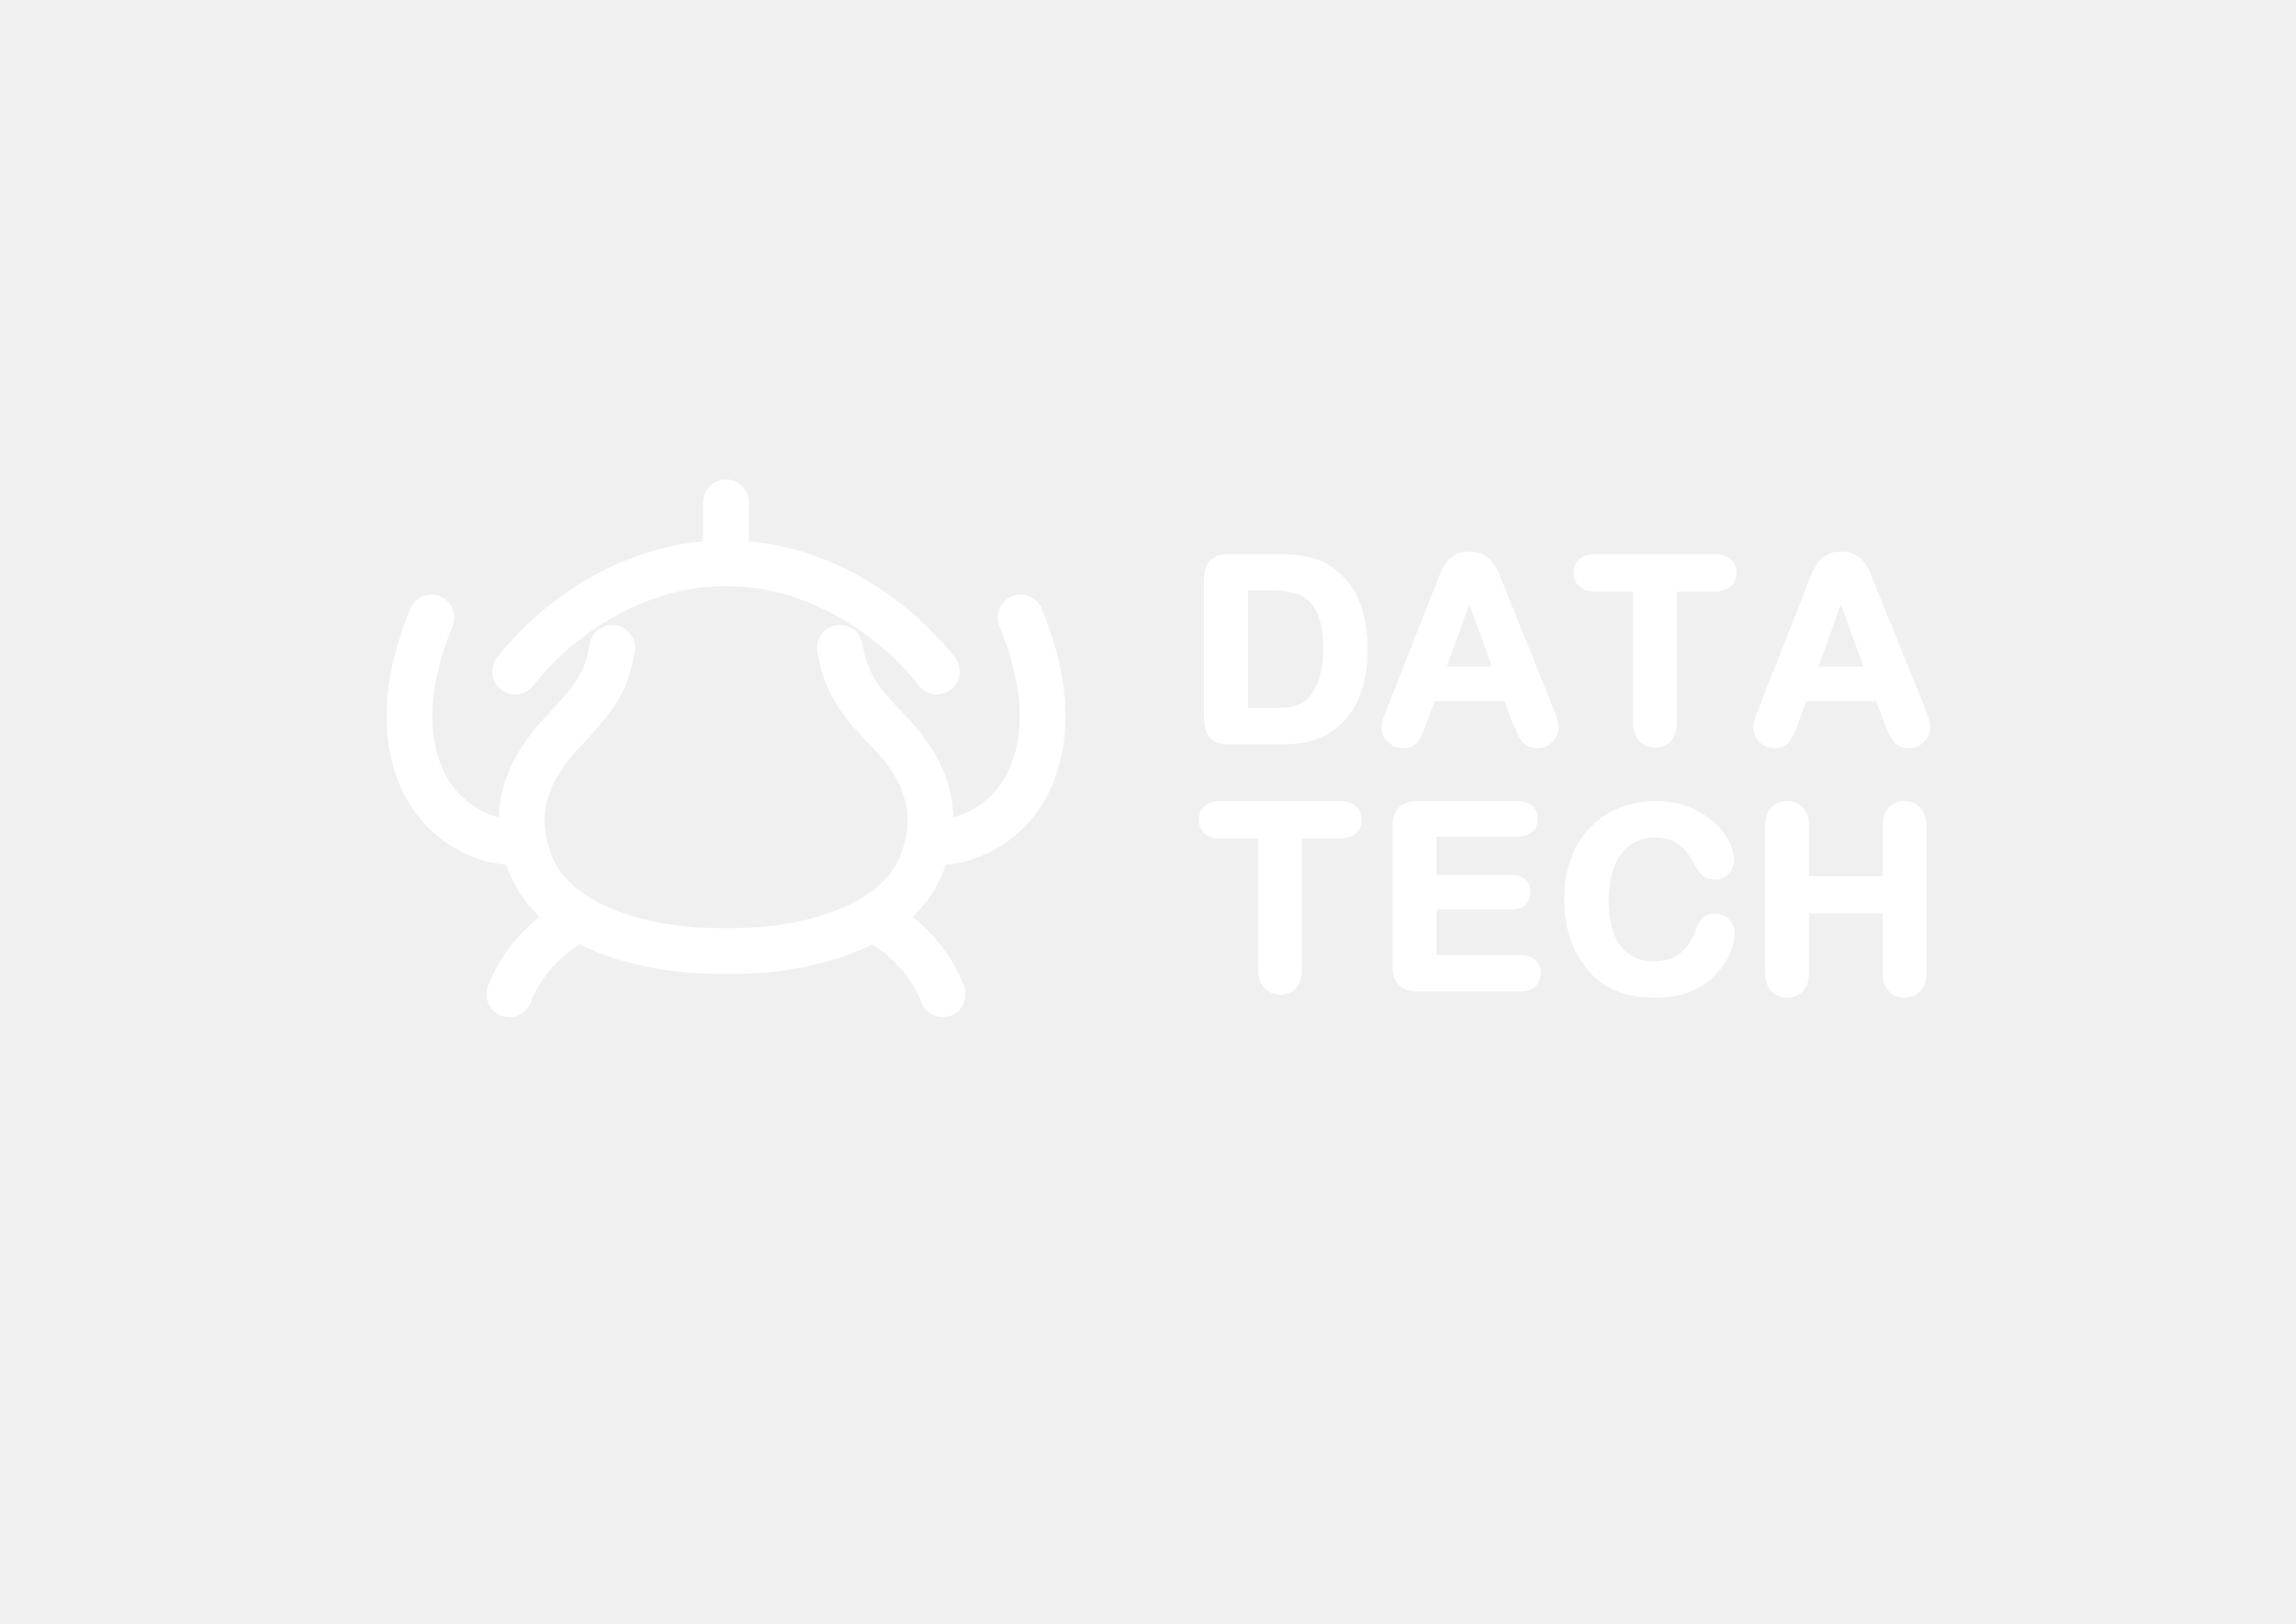
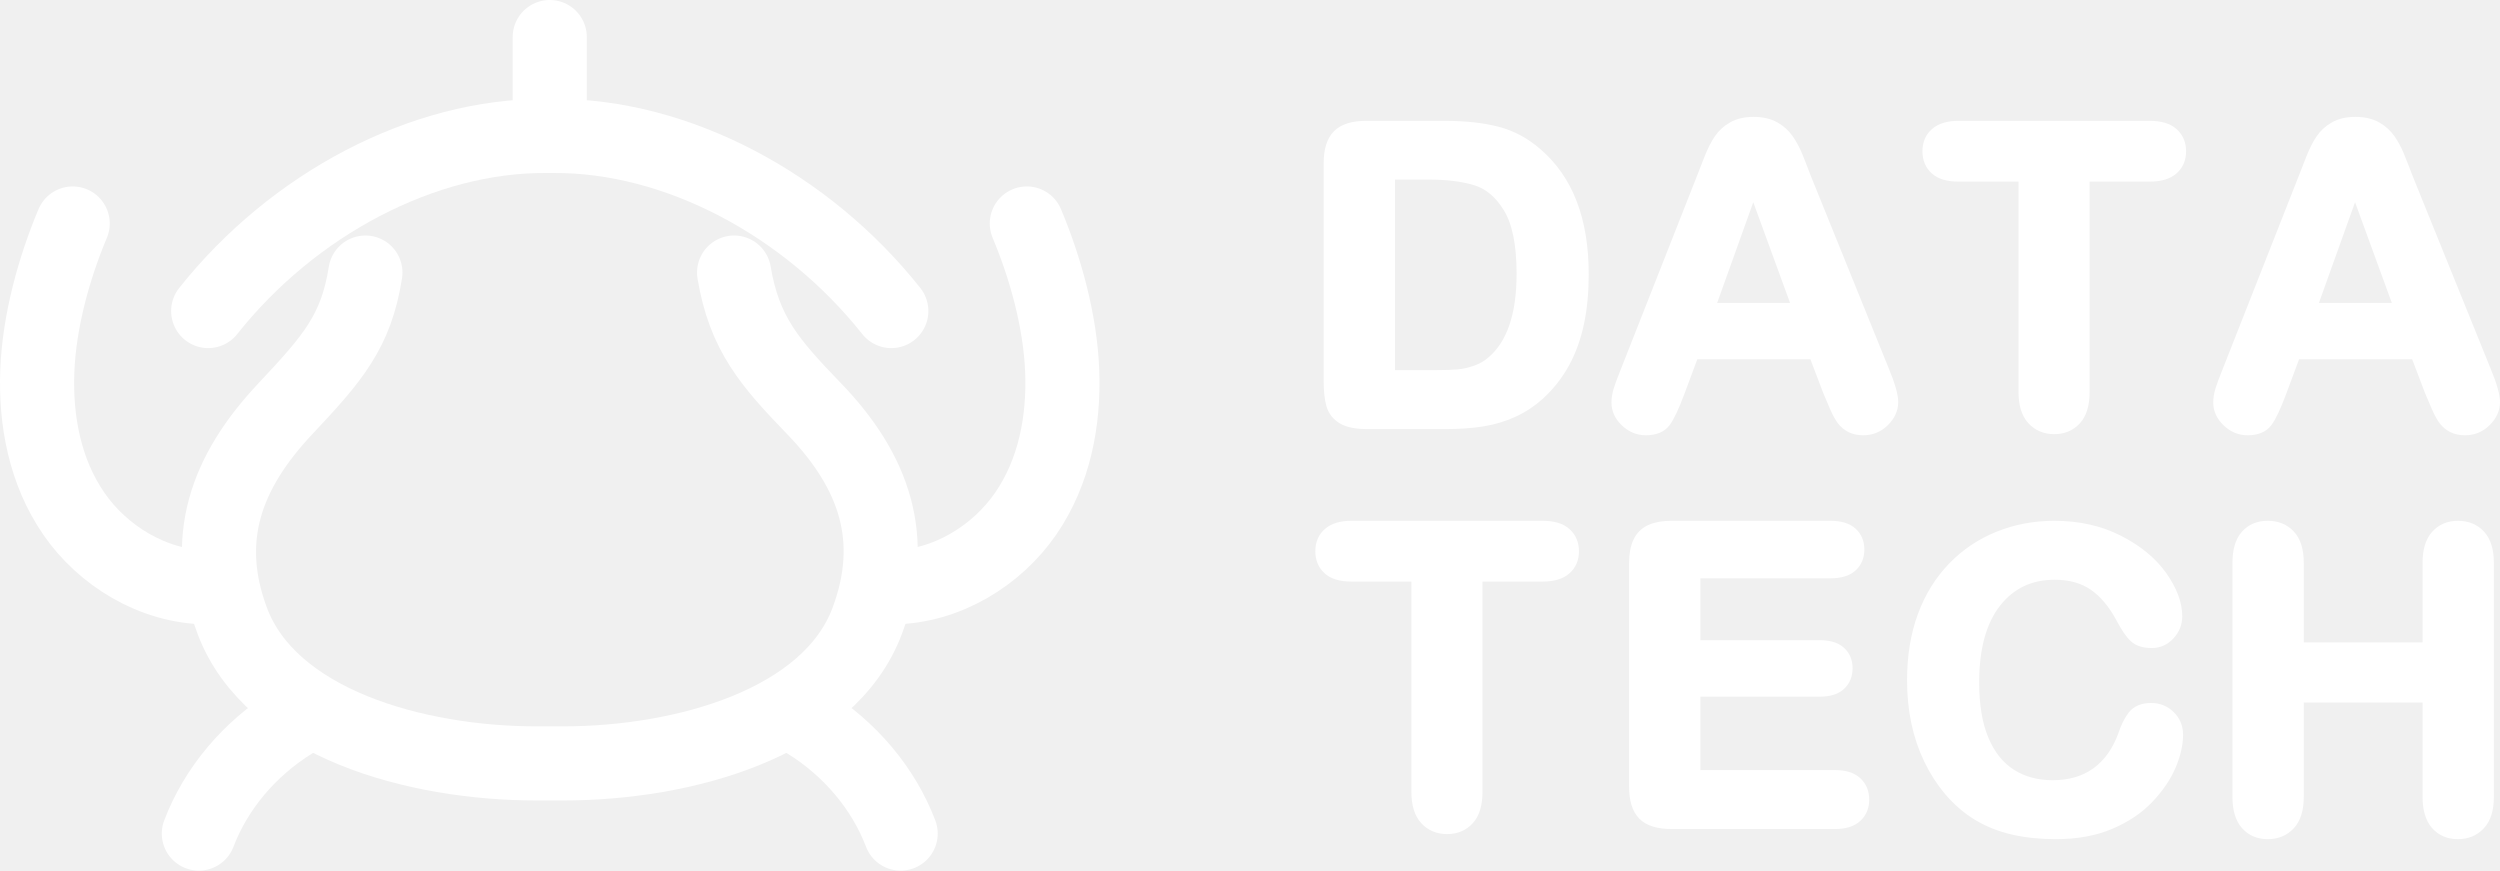
- <svg xmlns="http://www.w3.org/2000/svg" viewBox="0.0 0.0 1122.52 793.701" version="1.1" id="svg1">
+ <svg xmlns="http://www.w3.org/2000/svg" width="199.7mm" height="69.546mm" viewBox="0 0 754.771 262.852" version="1.1" id="svg1">
  <defs id="defs1">
    <clipPath clipPathUnits="userSpaceOnUse" id="clipPath74">
      <path d="M 0,841.89 H 595.276 V 0 H 0 Z" transform="translate(-142.8291,-386.5353)" id="path74" />
    </clipPath>
    <clipPath clipPathUnits="userSpaceOnUse" id="clipPath76">
      <path d="M 0,841.89 H 595.276 V 0 H 0 Z" transform="translate(-142.8291,-386.5353)" id="path76" />
    </clipPath>
    <clipPath clipPathUnits="userSpaceOnUse" id="clipPath78">
      <path d="M 0,841.89 H 595.276 V 0 H 0 Z" transform="translate(-163.1855,-377.5392)" id="path78" />
    </clipPath>
    <clipPath clipPathUnits="userSpaceOnUse" id="clipPath80">
      <path d="M 0,841.89 H 595.276 V 0 H 0 Z" transform="translate(-163.1855,-377.5392)" id="path80" />
    </clipPath>
    <clipPath clipPathUnits="userSpaceOnUse" id="clipPath82">
      <path d="M 0,841.89 H 595.276 V 0 H 0 Z" transform="translate(-189.0937,-386.3986)" id="path82" />
    </clipPath>
    <clipPath clipPathUnits="userSpaceOnUse" id="clipPath84">
      <path d="M 0,841.89 H 595.276 V 0 H 0 Z" transform="translate(-196.5996,-377.5392)" id="path84" />
    </clipPath>
    <clipPath clipPathUnits="userSpaceOnUse" id="clipPath86">
      <path d="M 0,841.89 H 595.276 V 0 H 0 Z" transform="translate(-196.5996,-377.5392)" id="path86" />
    </clipPath>
    <clipPath clipPathUnits="userSpaceOnUse" id="clipPath88">
      <path d="M 0,841.89 H 595.276 V 0 H 0 Z" transform="translate(-152.0371,-359.4181)" id="path88" />
    </clipPath>
    <clipPath clipPathUnits="userSpaceOnUse" id="clipPath90">
      <path d="M 0,841.89 H 595.276 V 0 H 0 Z" transform="translate(-169.7285,-359.4659)" id="path90" />
    </clipPath>
    <clipPath clipPathUnits="userSpaceOnUse" id="clipPath92">
      <path d="M 0,841.89 H 595.276 V 0 H 0 Z" transform="translate(-191.0425,-348.8839)" id="path92" />
    </clipPath>
    <clipPath clipPathUnits="userSpaceOnUse" id="clipPath94">
      <path d="M 0,841.89 H 595.276 V 0 H 0 Z" transform="translate(-197.8354,-360.4777)" id="path94" />
    </clipPath>
    <clipPath clipPathUnits="userSpaceOnUse" id="clipPath96">
      <path d="M 0,841.89 H 595.276 V 0 H 0 Z" transform="translate(-61.9844,-358.8234)" id="path96" />
    </clipPath>
    <clipPath clipPathUnits="userSpaceOnUse" id="clipPath98">
      <path d="M 0,841.89 H 595.276 V 0 H 0 Z" transform="translate(-67.8057,-349.7501)" id="path98" />
    </clipPath>
    <clipPath clipPathUnits="userSpaceOnUse" id="clipPath100">
      <path d="M 0,841.89 H 595.276 V 0 H 0 Z" transform="translate(-97.5708,-380.0568)" id="path100" />
    </clipPath>
    <clipPath clipPathUnits="userSpaceOnUse" id="clipPath102">
      <path d="M 0,841.89 H 595.276 V 0 H 0 Z" transform="translate(-108.2866,-358.8234)" id="path102" />
    </clipPath>
    <clipPath clipPathUnits="userSpaceOnUse" id="clipPath104">
      <path d="M 0,841.89 H 595.276 V 0 H 0 Z" transform="translate(-102.4653,-349.7501)" id="path104" />
    </clipPath>
    <clipPath clipPathUnits="userSpaceOnUse" id="clipPath106">
      <path d="M 0,841.89 H 595.276 V 0 H 0 Z" transform="translate(-108.1768,-377.4611)" id="path106" />
    </clipPath>
    <clipPath clipPathUnits="userSpaceOnUse" id="clipPath108">
      <path d="M 0,841.89 H 595.276 V 0 H 0 Z" transform="translate(-85.1353,-389.9972)" id="path108" />
    </clipPath>
  </defs>
-   <g id="layer2" style="fill:#999999" />
-   <g id="layer1">
+   <g id="layer2" style="fill:#999999" transform="translate(-188.9764,-234.352)" />
+   <g id="layer1" transform="translate(-188.9764,-234.352)">
    <path id="path73" d="m 0,0 v -13.604 h 3.075 c 0.676,0 1.203,0.018 1.586,0.054 0.383,0.036 0.779,0.128 1.19,0.274 0.41,0.145 0.765,0.35 1.066,0.615 1.359,1.149 2.037,3.127 2.037,5.934 0,1.978 -0.299,3.459 -0.894,4.444 -0.598,0.984 -1.334,1.61 -2.209,1.88 C 4.976,-0.135 3.919,0 2.679,0 Z m -1.572,3.213 h 5.29 c 1.377,0 2.556,-0.128 3.541,-0.383 0.984,-0.256 1.879,-0.734 2.679,-1.435 2.088,-1.788 3.131,-4.503 3.131,-8.149 0,-1.203 -0.103,-2.302 -0.314,-3.295 -0.209,-0.994 -0.533,-1.889 -0.971,-2.687 -0.437,-0.798 -0.998,-1.511 -1.681,-2.14 -0.538,-0.483 -1.125,-0.87 -1.764,-1.162 -0.637,-0.292 -1.324,-0.497 -2.057,-0.615 -0.734,-0.118 -1.56,-0.178 -2.482,-0.178 h -5.29 c -0.739,0 -1.295,0.111 -1.668,0.335 -0.374,0.224 -0.618,0.538 -0.732,0.943 -0.114,0.406 -0.171,0.932 -0.171,1.579 V 0.725 c 0,0.875 0.196,1.507 0.588,1.9 0.392,0.392 1.026,0.588 1.901,0.588" style="fill:#000000;fill-opacity:1;fill-rule:nonzero;stroke:none" transform="matrix(4.475438,0,0,-4.475438,608.4543,286.8943)" clip-path="url(#clipPath74)" />
    <path id="path75" d="m 0,0 v -13.604 h 3.075 c 0.676,0 1.203,0.018 1.586,0.054 0.383,0.036 0.779,0.128 1.19,0.274 0.41,0.145 0.765,0.35 1.066,0.615 1.359,1.149 2.037,3.127 2.037,5.934 0,1.978 -0.299,3.459 -0.894,4.444 -0.598,0.984 -1.334,1.61 -2.209,1.88 C 4.976,-0.135 3.919,0 2.679,0 Z m -1.572,3.213 h 5.29 c 1.377,0 2.556,-0.128 3.541,-0.383 0.984,-0.256 1.879,-0.734 2.679,-1.435 2.088,-1.788 3.131,-4.503 3.131,-8.149 0,-1.203 -0.103,-2.302 -0.314,-3.295 -0.209,-0.994 -0.533,-1.889 -0.971,-2.687 -0.437,-0.798 -0.998,-1.511 -1.681,-2.14 -0.538,-0.483 -1.125,-0.87 -1.764,-1.162 -0.637,-0.292 -1.324,-0.497 -2.057,-0.615 -0.734,-0.118 -1.56,-0.178 -2.482,-0.178 h -5.29 c -0.739,0 -1.295,0.111 -1.668,0.335 -0.374,0.224 -0.618,0.538 -0.732,0.943 -0.114,0.406 -0.171,0.932 -0.171,1.579 V 0.725 c 0,0.875 0.196,1.507 0.588,1.9 0.392,0.392 1.026,0.588 1.901,0.588 z" style="fill:#ffffff;stroke:#ffffff;stroke-width:0.75;stroke-linecap:butt;stroke-linejoin:miter;stroke-miterlimit:10;stroke-dasharray:none;stroke-opacity:1" transform="matrix(4.475438,0,0,-4.475438,608.4543,286.8943)" clip-path="url(#clipPath76)" />
    <path id="path77" d="M 0,0 H 5.988 L 2.967,8.271 Z M 8.039,-5.565 7.082,-3.05 h -8.148 l -0.957,-2.57 c -0.374,-1.003 -0.693,-1.68 -0.957,-2.03 -0.265,-0.351 -0.698,-0.527 -1.299,-0.527 -0.511,0 -0.962,0.188 -1.354,0.561 -0.391,0.374 -0.588,0.798 -0.588,1.271 0,0.274 0.046,0.556 0.137,0.848 0.091,0.292 0.241,0.697 0.451,1.217 l 5.127,13.016 c 0.146,0.373 0.321,0.823 0.527,1.347 0.205,0.523 0.423,0.959 0.656,1.306 0.232,0.345 0.538,0.626 0.916,0.84 0.378,0.214 0.845,0.322 1.401,0.322 0.566,0 1.037,-0.108 1.415,-0.322 0.378,-0.214 0.684,-0.49 0.916,-0.827 0.233,-0.338 0.429,-0.7 0.588,-1.087 C 6.072,9.928 6.275,9.41 6.521,8.764 l 5.237,-12.935 c 0.41,-0.984 0.615,-1.7 0.615,-2.146 0,-0.465 -0.193,-0.891 -0.581,-1.279 -0.388,-0.386 -0.854,-0.581 -1.401,-0.581 -0.32,0 -0.593,0.058 -0.821,0.171 -0.227,0.114 -0.419,0.269 -0.574,0.465 -0.155,0.196 -0.321,0.497 -0.499,0.902 -0.178,0.406 -0.33,0.764 -0.458,1.074" style="fill:#000000;fill-opacity:1;fill-rule:nonzero;stroke:none" transform="matrix(4.475438,0,0,-4.475438,705.0123,327.4923)" clip-path="url(#clipPath78)" />
    <path id="path79" d="M 0,0 H 5.988 L 2.967,8.271 Z M 8.039,-5.565 7.082,-3.05 h -8.148 l -0.957,-2.57 c -0.374,-1.003 -0.693,-1.68 -0.957,-2.03 -0.265,-0.351 -0.698,-0.527 -1.299,-0.527 -0.511,0 -0.962,0.188 -1.354,0.561 -0.391,0.374 -0.588,0.798 -0.588,1.271 0,0.274 0.046,0.556 0.137,0.848 0.091,0.292 0.241,0.697 0.451,1.217 l 5.127,13.016 c 0.146,0.373 0.321,0.823 0.527,1.347 0.205,0.523 0.423,0.959 0.656,1.306 0.232,0.345 0.538,0.626 0.916,0.84 0.378,0.214 0.845,0.322 1.401,0.322 0.566,0 1.037,-0.108 1.415,-0.322 0.378,-0.214 0.684,-0.49 0.916,-0.827 0.233,-0.338 0.429,-0.7 0.588,-1.087 C 6.072,9.928 6.275,9.41 6.521,8.764 l 5.237,-12.935 c 0.41,-0.984 0.615,-1.7 0.615,-2.146 0,-0.465 -0.193,-0.891 -0.581,-1.279 -0.388,-0.386 -0.854,-0.581 -1.401,-0.581 -0.32,0 -0.593,0.058 -0.821,0.171 -0.227,0.114 -0.419,0.269 -0.574,0.465 -0.155,0.196 -0.321,0.497 -0.499,0.902 -0.178,0.406 -0.33,0.764 -0.458,1.074 z" style="fill:#ffffff;stroke:#ffffff;stroke-width:0.75;stroke-linecap:butt;stroke-linejoin:miter;stroke-miterlimit:10;stroke-dasharray:none;stroke-opacity:1" transform="matrix(4.475438,0,0,-4.475438,705.0123,327.4923)" clip-path="url(#clipPath80)" />
    <path id="path81" d="m 0,0 h -4.43 v -14.562 c 0,-0.838 -0.186,-1.46 -0.56,-1.866 -0.374,-0.405 -0.857,-0.608 -1.449,-0.608 -0.602,0 -1.092,0.205 -1.47,0.615 -0.378,0.41 -0.568,1.03 -0.568,1.859 V 0 h -4.429 c -0.693,0 -1.208,0.152 -1.545,0.458 -0.337,0.305 -0.506,0.708 -0.506,1.21 0,0.52 0.176,0.93 0.526,1.23 0.351,0.301 0.86,0.452 1.525,0.452 L 0,3.35 C 0.702,3.35 1.224,3.194 1.565,2.885 1.907,2.574 2.078,2.169 2.078,1.668 2.078,1.166 1.905,0.763 1.559,0.458 1.212,0.152 0.692,0 0,0" style="fill:#ffffff;fill-opacity:1;fill-rule:nonzero;stroke:#ffffff;stroke-width:0.75;stroke-linecap:butt;stroke-linejoin:miter;stroke-miterlimit:10;stroke-dasharray:none;stroke-opacity:1" transform="matrix(4.475438,0,0,-4.475438,837.9973,287.5054)" clip-path="url(#clipPath82)" />
    <path id="path83" d="M 0,0 H 5.988 L 2.967,8.271 Z M 8.039,-5.565 7.082,-3.05 h -8.148 l -0.957,-2.57 c -0.374,-1.003 -0.693,-1.68 -0.957,-2.03 -0.265,-0.351 -0.698,-0.527 -1.299,-0.527 -0.511,0 -0.962,0.188 -1.354,0.561 -0.391,0.374 -0.588,0.798 -0.588,1.271 0,0.274 0.046,0.556 0.137,0.848 0.091,0.292 0.241,0.697 0.451,1.217 l 5.127,13.016 c 0.146,0.373 0.321,0.823 0.527,1.347 0.205,0.523 0.423,0.959 0.656,1.306 0.232,0.345 0.538,0.626 0.916,0.84 0.378,0.214 0.845,0.322 1.401,0.322 0.566,0 1.037,-0.108 1.415,-0.322 0.378,-0.214 0.684,-0.49 0.916,-0.827 0.233,-0.338 0.429,-0.7 0.588,-1.087 C 6.072,9.928 6.275,9.41 6.521,8.764 l 5.237,-12.935 c 0.41,-0.984 0.615,-1.7 0.615,-2.146 0,-0.465 -0.193,-0.891 -0.581,-1.279 -0.388,-0.386 -0.854,-0.581 -1.401,-0.581 -0.32,0 -0.593,0.058 -0.821,0.171 -0.227,0.114 -0.419,0.269 -0.574,0.465 -0.155,0.196 -0.321,0.497 -0.499,0.902 -0.178,0.406 -0.33,0.764 -0.458,1.074" style="fill:#ffffff;fill-opacity:1;fill-rule:nonzero;stroke:none" transform="matrix(4.475438,0,0,-4.475438,885.5597,327.4923)" clip-path="url(#clipPath84)" />
    <path id="path85" d="M 0,0 H 5.988 L 2.967,8.271 Z M 8.039,-5.565 7.082,-3.05 h -8.148 l -0.957,-2.57 c -0.374,-1.003 -0.693,-1.68 -0.957,-2.03 -0.265,-0.351 -0.698,-0.527 -1.299,-0.527 -0.511,0 -0.962,0.188 -1.354,0.561 -0.391,0.374 -0.588,0.798 -0.588,1.271 0,0.274 0.046,0.556 0.137,0.848 0.091,0.292 0.241,0.697 0.451,1.217 l 5.127,13.016 c 0.146,0.373 0.321,0.823 0.527,1.347 0.205,0.523 0.423,0.959 0.656,1.306 0.232,0.345 0.538,0.626 0.916,0.84 0.378,0.214 0.845,0.322 1.401,0.322 0.566,0 1.037,-0.108 1.415,-0.322 0.378,-0.214 0.684,-0.49 0.916,-0.827 0.233,-0.338 0.429,-0.7 0.588,-1.087 C 6.072,9.928 6.275,9.41 6.521,8.764 l 5.237,-12.935 c 0.41,-0.984 0.615,-1.7 0.615,-2.146 0,-0.465 -0.193,-0.891 -0.581,-1.279 -0.388,-0.386 -0.854,-0.581 -1.401,-0.581 -0.32,0 -0.593,0.058 -0.821,0.171 -0.227,0.114 -0.419,0.269 -0.574,0.465 -0.155,0.196 -0.321,0.497 -0.499,0.902 -0.178,0.406 -0.33,0.764 -0.458,1.074 z" style="fill:#ffffff;stroke:#ffffff;stroke-width:0.75;stroke-linecap:butt;stroke-linejoin:miter;stroke-miterlimit:10;stroke-dasharray:none;stroke-opacity:1" transform="matrix(4.475438,0,0,-4.475438,886.6942,327.4923)" clip-path="url(#clipPath86)" />
    <path id="path87" d="m 0,0 h -4.43 v -14.561 c 0,-0.838 -0.185,-1.46 -0.56,-1.866 -0.373,-0.405 -0.856,-0.608 -1.449,-0.608 -0.602,0 -1.092,0.205 -1.469,0.615 -0.379,0.41 -0.568,1.029 -0.568,1.859 V 0 h -4.429 c -0.694,0 -1.208,0.152 -1.545,0.458 -0.338,0.305 -0.506,0.708 -0.506,1.21 0,0.52 0.175,0.93 0.526,1.23 0.351,0.301 0.859,0.452 1.525,0.452 L 0,3.35 C 0.703,3.35 1.225,3.194 1.566,2.885 1.908,2.574 2.078,2.169 2.078,1.668 2.078,1.166 1.906,0.763 1.559,0.458 1.213,0.152 0.693,0 0,0" style="fill:#ffffff;fill-opacity:1;fill-rule:nonzero;stroke:#ffffff;stroke-width:0.75;stroke-linecap:butt;stroke-linejoin:miter;stroke-miterlimit:10;stroke-dasharray:none;stroke-opacity:1" transform="matrix(4.475438,0,0,-4.475438,654.7001,408.2557)" clip-path="url(#clipPath88)" />
    <path id="path89" d="m 0,0 h -9.146 v -4.922 h 8.421 c 0.621,0 1.082,-0.14 1.388,-0.417 0.306,-0.278 0.458,-0.645 0.458,-1.1 0,-0.457 -0.15,-0.828 -0.451,-1.115 -0.301,-0.287 -0.766,-0.43 -1.395,-0.43 h -8.421 v -5.702 h 9.46 c 0.638,0 1.12,-0.148 1.443,-0.444 0.323,-0.297 0.485,-0.69 0.485,-1.183 0,-0.474 -0.162,-0.859 -0.485,-1.155 -0.323,-0.297 -0.805,-0.444 -1.443,-0.444 h -11.033 c -0.884,0 -1.519,0.195 -1.907,0.588 -0.388,0.391 -0.581,1.025 -0.581,1.9 V 0.643 c 0,0.583 0.087,1.059 0.26,1.428 0.173,0.369 0.444,0.638 0.813,0.807 0.369,0.168 0.841,0.253 1.415,0.253 H 0 C 0.647,3.131 1.128,2.987 1.442,2.7 1.757,2.413 1.914,2.037 1.914,1.572 1.914,1.098 1.757,0.718 1.442,0.431 1.128,0.144 0.647,0 0,0" style="fill:#ffffff;fill-opacity:1;fill-rule:nonzero;stroke:#ffffff;stroke-width:0.75;stroke-linecap:butt;stroke-linejoin:miter;stroke-miterlimit:10;stroke-dasharray:none;stroke-opacity:1" transform="matrix(4.475438,0,0,-4.475438,741.5952,407.2748)" clip-path="url(#clipPath90)" />
    <path id="path91" d="m 0,0 c 0,-0.639 -0.157,-1.329 -0.472,-2.071 -0.314,-0.743 -0.808,-1.473 -1.483,-2.188 -0.675,-0.716 -1.536,-1.297 -2.584,-1.743 -1.048,-0.446 -2.27,-0.67 -3.664,-0.67 -1.058,0 -2.019,0.101 -2.885,0.301 -0.866,0.2 -1.652,0.513 -2.358,0.936 -0.706,0.424 -1.356,0.982 -1.949,1.675 -0.528,0.629 -0.979,1.333 -1.353,2.113 -0.374,0.779 -0.654,1.61 -0.841,2.495 -0.186,0.883 -0.28,1.822 -0.28,2.816 0,1.613 0.234,3.058 0.704,4.334 0.47,1.275 1.142,2.367 2.017,3.274 0.875,0.907 1.9,1.597 3.076,2.072 1.176,0.473 2.428,0.711 3.759,0.711 1.623,0 3.068,-0.325 4.334,-0.971 1.267,-0.647 2.238,-1.447 2.913,-2.399 0.674,-0.954 1.011,-1.853 1.011,-2.701 0,-0.464 -0.164,-0.875 -0.492,-1.23 -0.328,-0.356 -0.724,-0.533 -1.189,-0.533 -0.52,0 -0.91,0.123 -1.169,0.369 -0.26,0.246 -0.549,0.67 -0.868,1.271 -0.529,0.993 -1.151,1.737 -1.867,2.229 -0.715,0.492 -1.597,0.738 -2.645,0.738 -1.668,0 -2.996,-0.634 -3.986,-1.9 -0.989,-1.268 -1.483,-3.068 -1.483,-5.401 0,-1.558 0.219,-2.855 0.656,-3.889 0.438,-1.035 1.058,-1.808 1.86,-2.318 0.801,-0.51 1.741,-0.765 2.816,-0.765 1.167,0 2.153,0.289 2.96,0.868 0.807,0.578 1.415,1.429 1.825,2.55 0.173,0.528 0.388,0.959 0.643,1.292 0.255,0.332 0.665,0.499 1.23,0.499 0.484,0 0.898,-0.169 1.244,-0.506 C -0.173,0.92 0,0.501 0,0" style="fill:#ffffff;fill-opacity:1;fill-rule:nonzero;stroke:#ffffff;stroke-width:0.75;stroke-linecap:butt;stroke-linejoin:miter;stroke-miterlimit:10;stroke-dasharray:none;stroke-opacity:1" transform="matrix(4.475438,0,0,-4.475438,846.3842,456.1645)" clip-path="url(#clipPath92)" />
    <path id="path93" d="M 0,0 V -5.742 H 8.764 V 0 c 0,0.82 0.184,1.436 0.553,1.846 0.37,0.41 0.855,0.615 1.456,0.615 0.611,0 1.106,-0.203 1.484,-0.608 C 12.635,1.446 12.824,0.829 12.824,0 v -15.791 c 0,-0.83 -0.191,-1.449 -0.574,-1.859 -0.383,-0.411 -0.875,-0.616 -1.477,-0.616 -0.61,0 -1.098,0.207 -1.462,0.622 -0.365,0.415 -0.547,1.033 -0.547,1.853 v 6.74 H 0 v -6.74 c 0,-0.83 -0.191,-1.449 -0.574,-1.859 -0.383,-0.411 -0.875,-0.616 -1.477,-0.616 -0.61,0 -1.098,0.207 -1.463,0.622 -0.364,0.415 -0.547,1.033 -0.547,1.853 V 0 c 0,0.82 0.18,1.436 0.54,1.846 0.361,0.41 0.85,0.615 1.47,0.615 0.611,0 1.106,-0.203 1.484,-0.608 C -0.189,1.446 0,0.829 0,0" style="fill:#ffffff;fill-opacity:1;fill-rule:nonzero;stroke:#ffffff;stroke-width:0.75;stroke-linecap:butt;stroke-linejoin:miter;stroke-miterlimit:10;stroke-dasharray:none;stroke-opacity:1" transform="matrix(4.475438,0,0,-4.475438,882.8277,404.2763)" clip-path="url(#clipPath94)" />
    <path id="path95" d="m 0,0 c -3.642,0.048 -7.02,2.154 -8.96,4.977 -1.941,2.821 -2.585,6.261 -2.459,9.593 0.128,3.418 1.15,7.029 2.388,9.974" style="fill:none;stroke:#ffffff;stroke-width:5;stroke-linecap:round;stroke-linejoin:miter;stroke-miterlimit:10;stroke-dasharray:none;stroke-opacity:1" transform="matrix(4.475438,0,0,-4.475438,251.3385,411.6724)" clip-path="url(#clipPath96)" />
    <path id="path97" d="M 0,0 C -2.921,-1.806 -5.181,-4.491 -6.342,-7.538" style="fill:none;stroke:#ffffff;stroke-width:5;stroke-linecap:round;stroke-linejoin:miter;stroke-miterlimit:10;stroke-dasharray:none;stroke-opacity:1" transform="matrix(4.475438,0,0,-4.475438,277.3914,452.2794)" clip-path="url(#clipPath98)" />
    <path id="path99" d="m 0,0 c 0.695,-4.129 2.401,-6.079 5.403,-9.19 4.097,-4.247 5.631,-8.808 3.584,-14.291 -2.579,-6.91 -12.37,-9.631 -20.528,-9.631 h -1.79 c -8.156,0 -17.948,2.721 -20.526,9.631 -2.047,5.483 -0.457,9.994 3.583,14.291 3.21,3.413 4.777,5.22 5.403,9.19" style="fill:none;stroke:#ffffff;stroke-width:5;stroke-linecap:round;stroke-linejoin:miter;stroke-miterlimit:10;stroke-dasharray:none;stroke-opacity:1" transform="matrix(4.475438,0,0,-4.475438,410.6033,316.6437)" clip-path="url(#clipPath100)" />
    <path id="path101" d="m 0,0 c 3.642,0.048 7.02,2.154 8.96,4.977 1.941,2.821 2.585,6.261 2.459,9.593 -0.128,3.418 -1.15,7.029 -2.388,9.974" style="fill:none;stroke:#ffffff;stroke-width:5;stroke-linecap:round;stroke-linejoin:miter;stroke-miterlimit:10;stroke-dasharray:none;stroke-opacity:1" transform="matrix(4.475438,0,0,-4.475438,458.5611,411.6724)" clip-path="url(#clipPath102)" />
    <path id="path103" d="M 0,0 C 2.921,-1.806 5.181,-4.491 6.342,-7.538" style="fill:none;stroke:#ffffff;stroke-width:5;stroke-linecap:round;stroke-linejoin:miter;stroke-miterlimit:10;stroke-dasharray:none;stroke-opacity:1" transform="matrix(4.475438,0,0,-4.475438,432.5083,452.2794)" clip-path="url(#clipPath104)" />
    <path id="path105" d="m 0,0 c -5.711,7.2 -14.483,11.863 -22.795,11.812 h -0.492 C -31.599,11.863 -40.371,7.2 -46.083,0" style="fill:none;stroke:#ffffff;stroke-width:5;stroke-linecap:round;stroke-linejoin:miter;stroke-miterlimit:10;stroke-dasharray:none;stroke-opacity:1" transform="matrix(4.475438,0,0,-4.475438,458.0697,328.2606)" clip-path="url(#clipPath106)" />
    <path id="path107" d="M 0,0 V 5.947" style="fill:none;stroke:#ffffff;stroke-width:5;stroke-linecap:round;stroke-linejoin:miter;stroke-miterlimit:10;stroke-dasharray:none;stroke-opacity:1" transform="matrix(4.475438,0,0,-4.475438,354.9489,272.156)" clip-path="url(#clipPath108)" />
  </g>
</svg>
